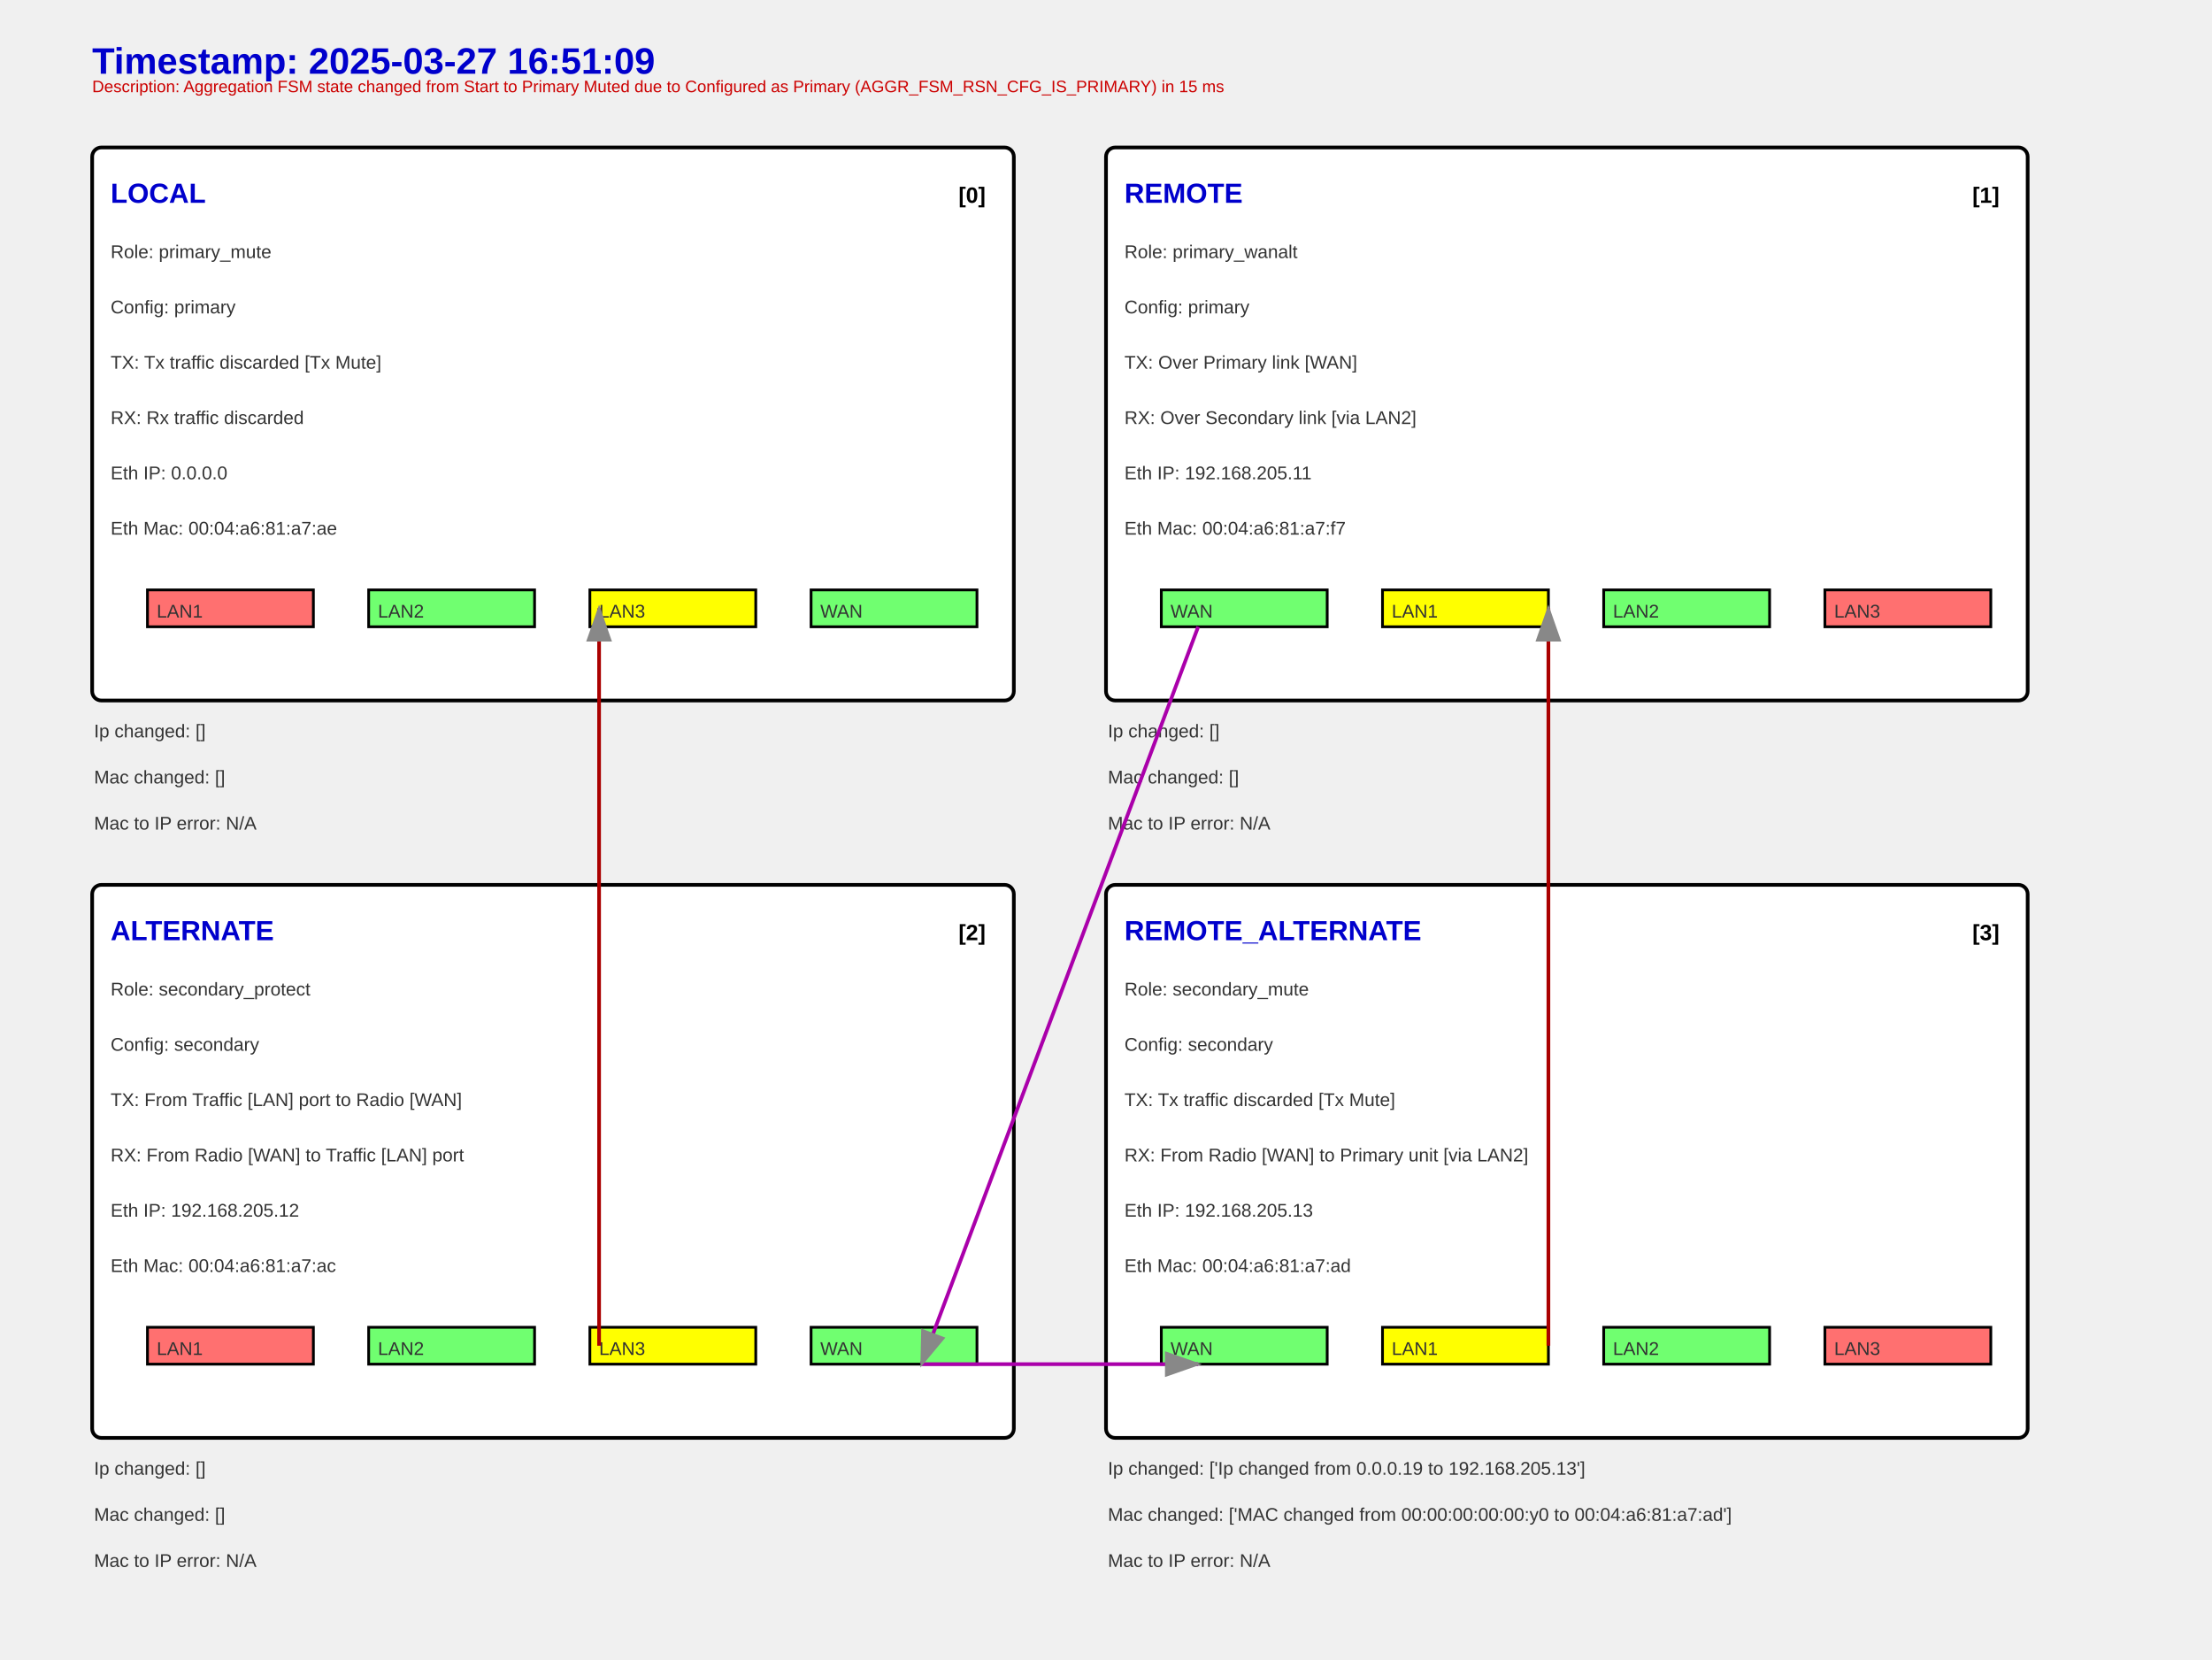
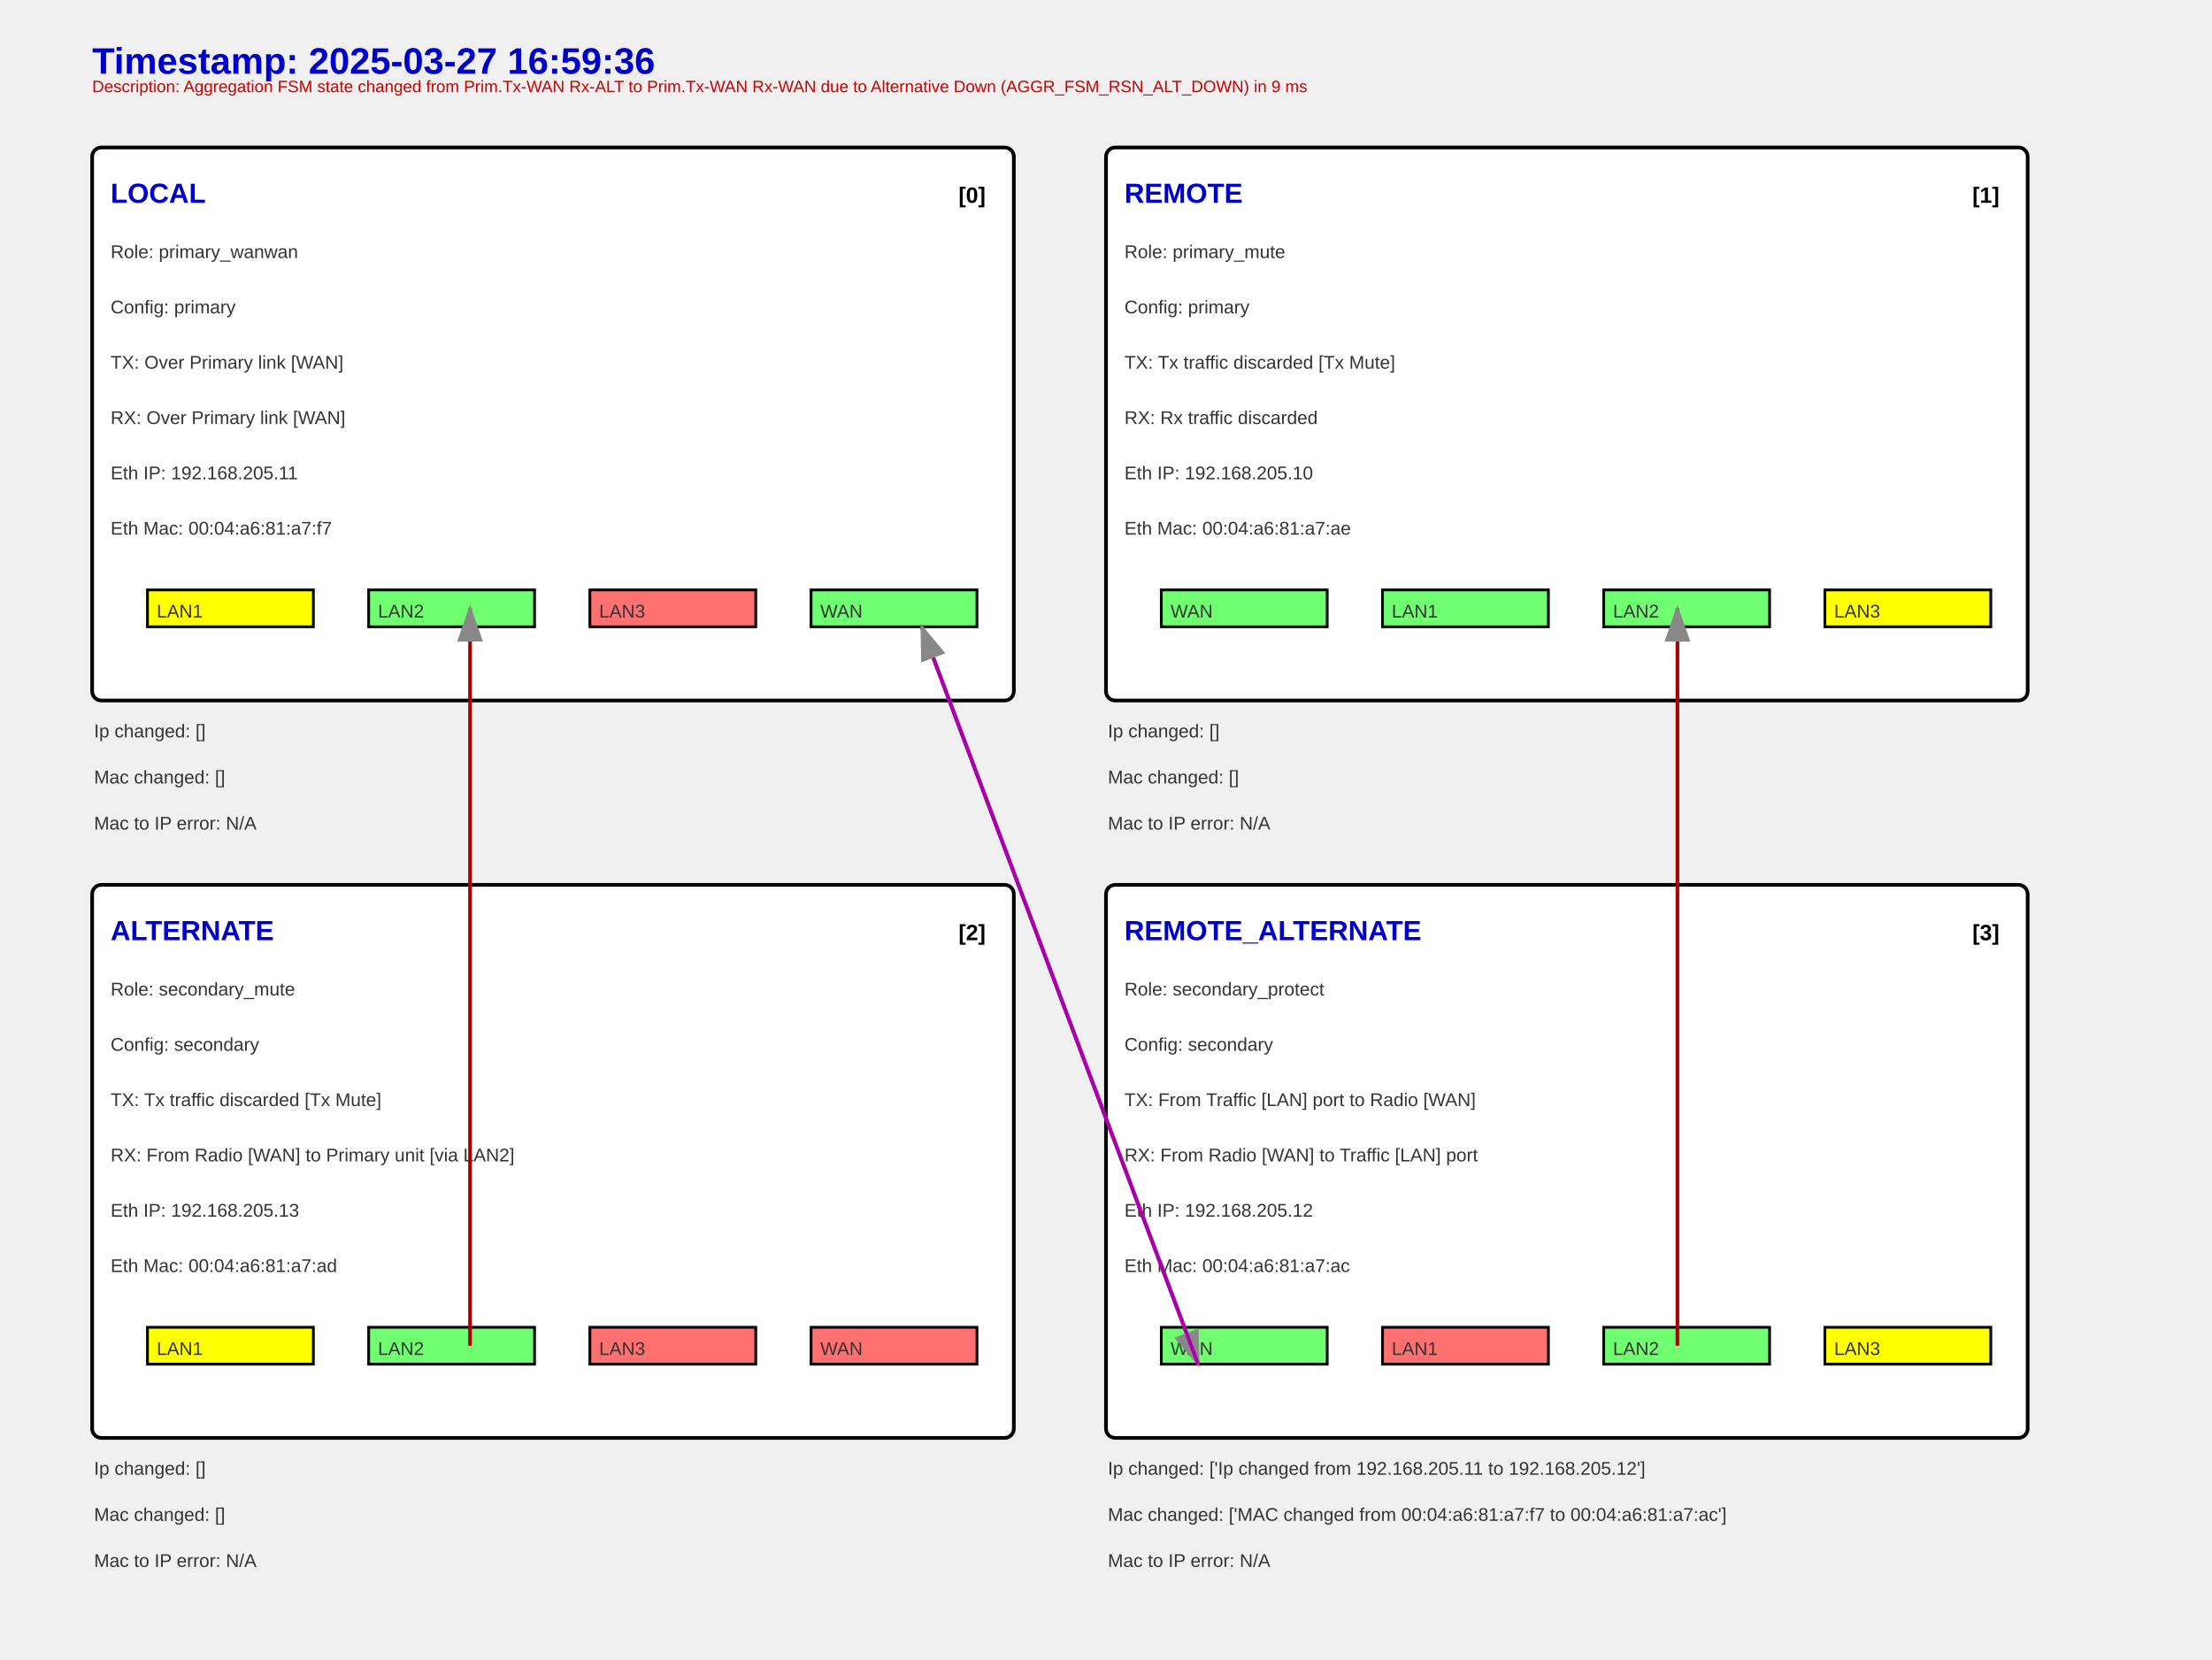
<svg xmlns="http://www.w3.org/2000/svg" width="1200" height="900">
  <style>
  .node { fill: #ffffff; stroke: #000000; stroke-width: 2; }
  .label { font: 10px Arial; fill: #333333; }
  .labela { font: 6px Arial; fill: #333333; font-weight: bold;}
  .error { font: 9px Arial; fill: #cc0000; }
  .timestamp { font: 20px Arial; font-weight: bold; fill: #0000cc; }
  .section-label { font: 15px Arial; font-weight: bold; fill: #0000cc; }
  .box-index { font: 12px Arial; font-weight: bold; fill: #000000; }
  .connection-line { stroke: #888888; stroke-width: 2; }
  .diagonal-line { stroke: #aa0000; stroke-width: 3; }
  .sender-receiver-line { stroke: #aa00aa; stroke-width: 2; }
  .secondary-primary-line { stroke: #aa0000; stroke-width: 2; }
  .remote-secondary-primary-line { stroke: #aa0000; stroke-width: 2; }
  .recive-sender-line { stroke: #aa00aa; stroke-width: 2; }
  .traffic-flow { animation: pulse 2s infinite; }
  @keyframes pulse {
    0% { stroke-opacity: 0.3; stroke-width: 1; }
    50% { stroke-opacity: 1; stroke-width: 3; }
    100% { stroke-opacity: 0.3; stroke-width: 1; }
  }
</style>
  <defs>
    <marker id="arrowhead" markerWidth="10" markerHeight="7" refX="9" refY="3.5" orient="auto">
      <polygon points="0 0, 10 3.5, 0 7" fill="#888888" />
    </marker>
  </defs>
-   <text class="timestamp" x="50" y="40">Timestamp: 2025-03-27 16:51:09</text>
-   <text class="error" x="50" y="50">Description: Aggregation FSM state changed from Start to Primary Muted due to Configured as Primary (AGGR_FSM_RSN_CFG_IS_PRIMARY) in 15 ms</text>
+   <text class="timestamp" x="50" y="40">Timestamp: 2025-03-27 16:59:36</text>
+   <text class="error" x="50" y="50">Description: Aggregation FSM state changed from Prim.Tx-WAN Rx-ALT to Prim.Tx-WAN Rx-WAN due to Alternative Down (AGGR_FSM_RSN_ALT_DOWN) in 9 ms</text>
  <rect class="node" x="50" y="80" width="500" height="300" rx="5" ry="5" data-entry="0" data-section="0" />
  <text class="section-label" x="60" y="110">LOCAL</text>
  <text class="box-index" x="520" y="110">[0]</text>
-   <text class="label" x="60" y="140">Role: primary_mute</text>
+   <text class="label" x="60" y="140">Role: primary_wanwan</text>
  <text class="label" x="60" y="170">Config: primary</text>
-   <text class="label" x="60" y="200">TX: Tx traffic discarded [Tx Mute]</text>
-   <text class="label" x="60" y="230">RX: Rx traffic discarded</text>
-   <text class="label" x="60" y="260">Eth IP: 0.0.0.0</text>
-   <text class="label" x="60" y="290">Eth Mac: 00:04:a6:81:a7:ae</text>
+   <text class="label" x="60" y="200">TX: Over Primary link [WAN]</text>
+   <text class="label" x="60" y="230">RX: Over Primary link [WAN]</text>
+   <text class="label" x="60" y="260">Eth IP: 192.168.205.11</text>
+   <text class="label" x="60" y="290">Eth Mac: 00:04:a6:81:a7:f7</text>
  <text class="label" x="51" y="400">Ip changed: []</text>
  <text class="label" x="51" y="425">Mac changed: []</text>
  <text class="label" x="51" y="450">Mac to IP error: N/A</text>
-   <rect x="80" y="320" width="90" height="20" fill="#ff7070" stroke="black" stroke-width="1.5" />
+   <rect x="80" y="320" width="90" height="20" fill="yellow" stroke="black" stroke-width="1.5" />
  <text class="label" x="85" y="335">LAN1</text>
  <rect x="200" y="320" width="90" height="20" fill="#70ff70" stroke="black" stroke-width="1.5" />
  <text class="label" x="205" y="335">LAN2</text>
-   <rect x="320" y="320" width="90" height="20" fill="yellow" stroke="black" stroke-width="1.5" />
+   <rect x="320" y="320" width="90" height="20" fill="#ff7070" stroke="black" stroke-width="1.5" />
  <text class="label" x="325" y="335">LAN3</text>
  <rect x="440" y="320" width="90" height="20" fill="#70ff70" stroke="black" stroke-width="1.5" />
  <text class="label" x="445" y="335">WAN</text>
  <rect class="node" x="600" y="80" width="500" height="300" rx="5" ry="5" data-entry="0" data-section="1" />
  <text class="section-label" x="610" y="110">REMOTE</text>
  <text class="box-index" x="1070" y="110">[1]</text>
-   <text class="label" x="610" y="140">Role: primary_wanalt</text>
+   <text class="label" x="610" y="140">Role: primary_mute</text>
  <text class="label" x="610" y="170">Config: primary</text>
-   <text class="label" x="610" y="200">TX: Over Primary link [WAN]</text>
-   <text class="label" x="610" y="230">RX: Over Secondary link [via LAN2]</text>
-   <text class="label" x="610" y="260">Eth IP: 192.168.205.11</text>
-   <text class="label" x="610" y="290">Eth Mac: 00:04:a6:81:a7:f7</text>
+   <text class="label" x="610" y="200">TX: Tx traffic discarded [Tx Mute]</text>
+   <text class="label" x="610" y="230">RX: Rx traffic discarded</text>
+   <text class="label" x="610" y="260">Eth IP: 192.168.205.10</text>
+   <text class="label" x="610" y="290">Eth Mac: 00:04:a6:81:a7:ae</text>
  <text class="label" x="601" y="400">Ip changed: []</text>
  <text class="label" x="601" y="425">Mac changed: []</text>
  <text class="label" x="601" y="450">Mac to IP error: N/A</text>
  <rect x="630" y="320" width="90" height="20" fill="#70ff70" stroke="black" stroke-width="1.5" />
  <text class="label" x="635" y="335">WAN</text>
-   <rect x="750" y="320" width="90" height="20" fill="yellow" stroke="black" stroke-width="1.5" />
+   <rect x="750" y="320" width="90" height="20" fill="#70ff70" stroke="black" stroke-width="1.5" />
  <text class="label" x="755" y="335">LAN1</text>
  <rect x="870" y="320" width="90" height="20" fill="#70ff70" stroke="black" stroke-width="1.5" />
  <text class="label" x="875" y="335">LAN2</text>
-   <rect x="990" y="320" width="90" height="20" fill="#ff7070" stroke="black" stroke-width="1.5" />
+   <rect x="990" y="320" width="90" height="20" fill="yellow" stroke="black" stroke-width="1.5" />
  <text class="label" x="995" y="335">LAN3</text>
  <rect class="node" x="50" y="480" width="500" height="300" rx="5" ry="5" data-entry="0" data-section="2" />
  <text class="section-label" x="60" y="510">ALTERNATE</text>
  <text class="box-index" x="520" y="510">[2]</text>
-   <text class="label" x="60" y="540">Role: secondary_protect</text>
+   <text class="label" x="60" y="540">Role: secondary_mute</text>
  <text class="label" x="60" y="570">Config: secondary</text>
-   <text class="label" x="60" y="600">TX: From Traffic [LAN] port to Radio [WAN]</text>
-   <text class="label" x="60" y="630">RX: From Radio [WAN] to Traffic [LAN] port</text>
-   <text class="label" x="60" y="660">Eth IP: 192.168.205.12</text>
-   <text class="label" x="60" y="690">Eth Mac: 00:04:a6:81:a7:ac</text>
+   <text class="label" x="60" y="600">TX: Tx traffic discarded [Tx Mute]</text>
+   <text class="label" x="60" y="630">RX: From Radio [WAN] to Primary unit [via LAN2]</text>
+   <text class="label" x="60" y="660">Eth IP: 192.168.205.13</text>
+   <text class="label" x="60" y="690">Eth Mac: 00:04:a6:81:a7:ad</text>
  <text class="label" x="51" y="800">Ip changed: []</text>
  <text class="label" x="51" y="825">Mac changed: []</text>
  <text class="label" x="51" y="850">Mac to IP error: N/A</text>
-   <rect x="80" y="720" width="90" height="20" fill="#ff7070" stroke="black" stroke-width="1.5" />
+   <rect x="80" y="720" width="90" height="20" fill="yellow" stroke="black" stroke-width="1.5" />
  <text class="label" x="85" y="735">LAN1</text>
  <rect x="200" y="720" width="90" height="20" fill="#70ff70" stroke="black" stroke-width="1.5" />
  <text class="label" x="205" y="735">LAN2</text>
-   <rect x="320" y="720" width="90" height="20" fill="yellow" stroke="black" stroke-width="1.5" />
+   <rect x="320" y="720" width="90" height="20" fill="#ff7070" stroke="black" stroke-width="1.5" />
  <text class="label" x="325" y="735">LAN3</text>
-   <rect x="440" y="720" width="90" height="20" fill="#70ff70" stroke="black" stroke-width="1.5" />
+   <rect x="440" y="720" width="90" height="20" fill="#ff7070" stroke="black" stroke-width="1.5" />
  <text class="label" x="445" y="735">WAN</text>
  <rect class="node" x="600" y="480" width="500" height="300" rx="5" ry="5" data-entry="0" data-section="3" />
  <text class="section-label" x="610" y="510">REMOTE_ALTERNATE</text>
  <text class="box-index" x="1070" y="510">[3]</text>
-   <text class="label" x="610" y="540">Role: secondary_mute</text>
+   <text class="label" x="610" y="540">Role: secondary_protect</text>
  <text class="label" x="610" y="570">Config: secondary</text>
-   <text class="label" x="610" y="600">TX: Tx traffic discarded [Tx Mute]</text>
-   <text class="label" x="610" y="630">RX: From Radio [WAN] to Primary unit [via LAN2]</text>
-   <text class="label" x="610" y="660">Eth IP: 192.168.205.13</text>
-   <text class="label" x="610" y="690">Eth Mac: 00:04:a6:81:a7:ad</text>
-   <text class="label" x="601" y="800">Ip changed: ['Ip changed from 0.0.0.19 to 192.168.205.13']</text>
-   <text class="label" x="601" y="825">Mac changed: ['MAC changed from 00:00:00:00:00:y0 to 00:04:a6:81:a7:ad']</text>
+   <text class="label" x="610" y="600">TX: From Traffic [LAN] port to Radio [WAN]</text>
+   <text class="label" x="610" y="630">RX: From Radio [WAN] to Traffic [LAN] port</text>
+   <text class="label" x="610" y="660">Eth IP: 192.168.205.12</text>
+   <text class="label" x="610" y="690">Eth Mac: 00:04:a6:81:a7:ac</text>
+   <text class="label" x="601" y="800">Ip changed: ['Ip changed from 192.168.205.11 to 192.168.205.12']</text>
+   <text class="label" x="601" y="825">Mac changed: ['MAC changed from 00:04:a6:81:a7:f7 to 00:04:a6:81:a7:ac']</text>
  <text class="label" x="601" y="850">Mac to IP error: N/A</text>
  <rect x="630" y="720" width="90" height="20" fill="#70ff70" stroke="black" stroke-width="1.5" />
  <text class="label" x="635" y="735">WAN</text>
-   <rect x="750" y="720" width="90" height="20" fill="yellow" stroke="black" stroke-width="1.5" />
+   <rect x="750" y="720" width="90" height="20" fill="#ff7070" stroke="black" stroke-width="1.5" />
  <text class="label" x="755" y="735">LAN1</text>
  <rect x="870" y="720" width="90" height="20" fill="#70ff70" stroke="black" stroke-width="1.5" />
  <text class="label" x="875" y="735">LAN2</text>
-   <rect x="990" y="720" width="90" height="20" fill="#ff7070" stroke="black" stroke-width="1.5" />
+   <rect x="990" y="720" width="90" height="20" fill="yellow" stroke="black" stroke-width="1.5" />
  <text class="label" x="995" y="735">LAN3</text>
-   <line x1="500" y1="740" x2="650" y2="740" class="sender-receiver-line" marker-end="url(#arrowhead)" />
-   <line x1="650" y1="340" x2="500" y2="740" class="recive-sender-line" marker-end="url(#arrowhead)" />
-   <line x1="325" y1="730" x2="325" y2="330" class="secondary-primary-line" marker-end="url(#arrowhead)" />
-   <line x1="840" y1="730" x2="840" y2="330" class="remote-secondary-primary-line" marker-end="url(#arrowhead)" />
+   <line x1="500" y1="340" x2="650" y2="740" class="sender-receiver-line" marker-end="url(#arrowhead)" />
+   <line x1="650" y1="740" x2="500" y2="340" class="recive-sender-line" marker-end="url(#arrowhead)" />
+   <line x1="255" y1="730" x2="255" y2="330" class="secondary-primary-line" marker-end="url(#arrowhead)" />
+   <line x1="910" y1="730" x2="910" y2="330" class="remote-secondary-primary-line" marker-end="url(#arrowhead)" />
</svg>
